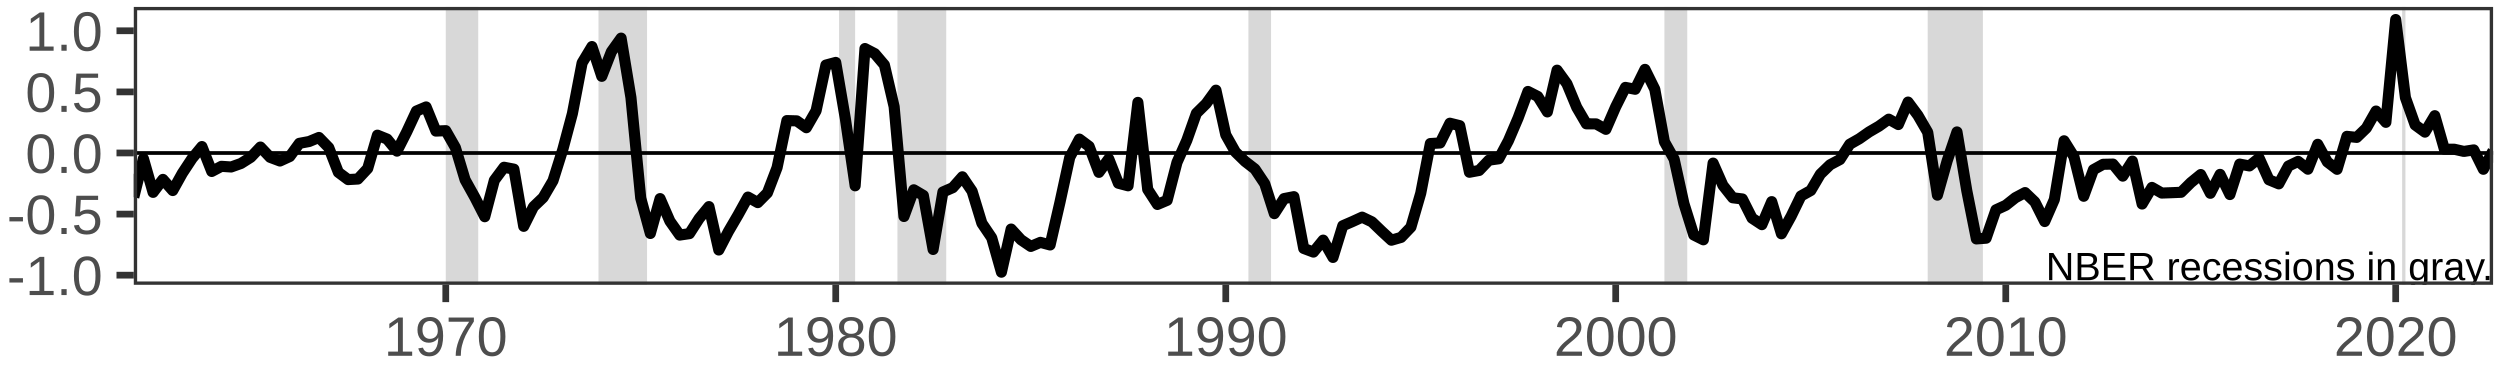
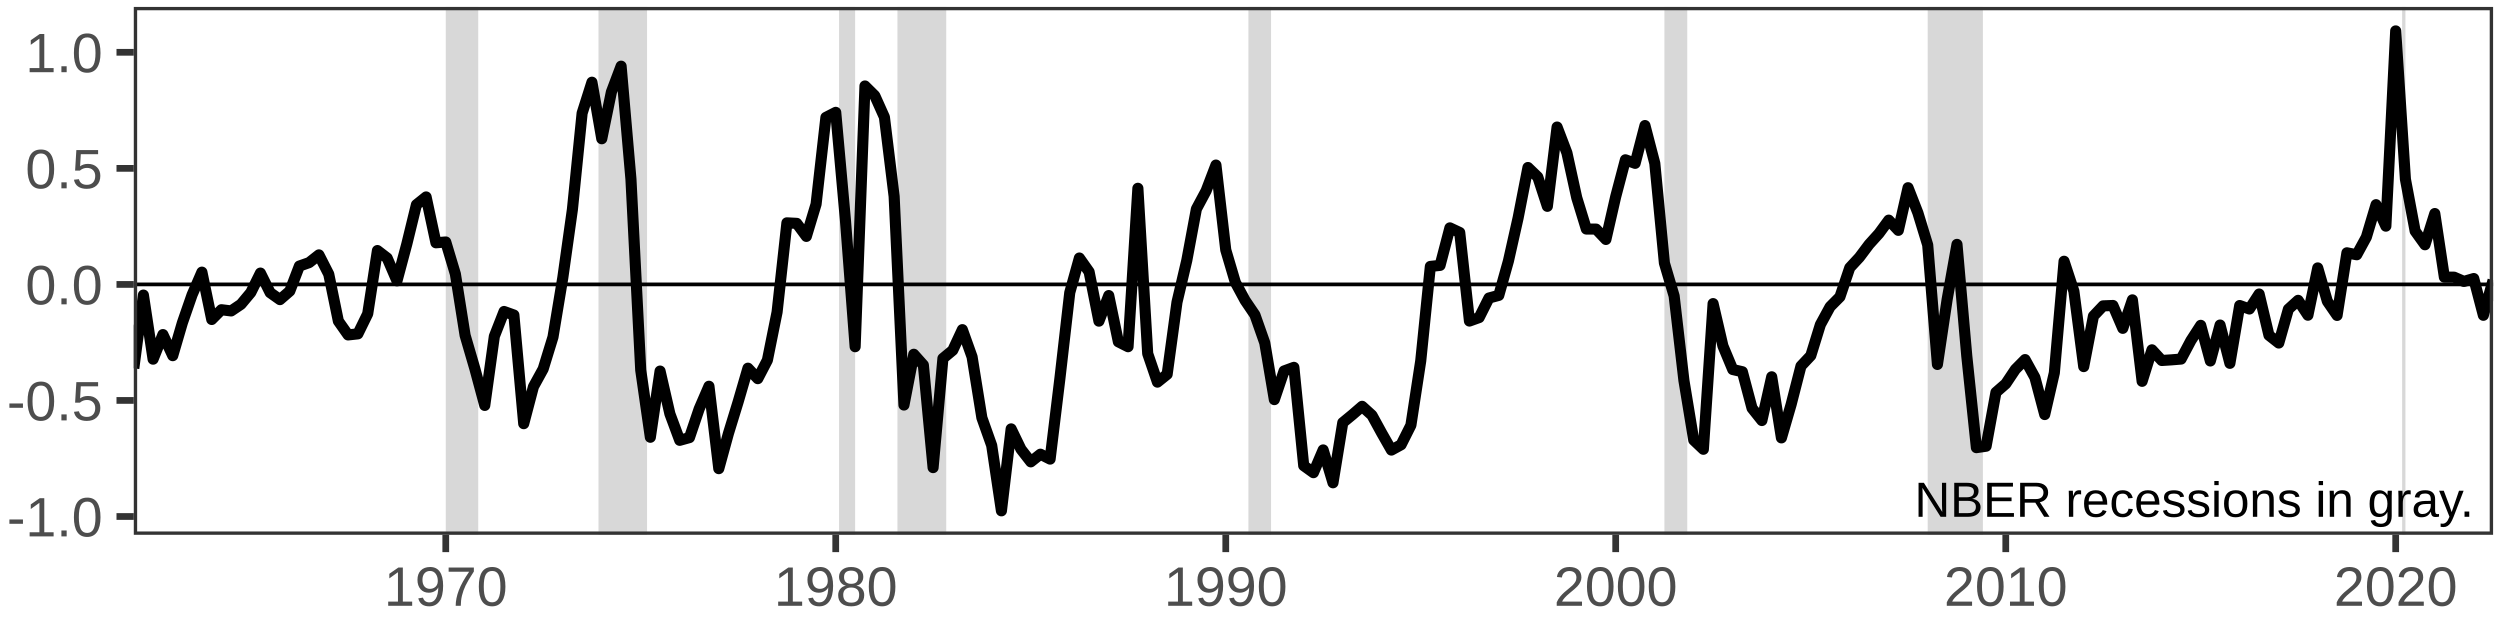
- <svg xmlns="http://www.w3.org/2000/svg" class="svglite" width="720.00pt" height="108.00pt" viewBox="0 0 720.00 108.00">
+ <svg xmlns="http://www.w3.org/2000/svg" class="svglite" width="720.00pt" height="180.00pt" viewBox="0 0 720.00 180.00">
  <defs>
    <style type="text/css">
    .svglite line, .svglite polyline, .svglite polygon, .svglite path, .svglite rect, .svglite circle {
      fill: none;
      stroke: #000000;
      stroke-linecap: round;
      stroke-linejoin: round;
      stroke-miterlimit: 10.00;
    }
    .svglite text {
      white-space: pre;
    }
  </style>
  </defs>
  <rect width="100%" height="100%" style="stroke: none; fill: none;" />
  <defs>
-     <clipPath id="cpMC4wMHw3MjAuMDB8MC4wMHwxMDguMDA=">
-       <rect x="0.00" y="0.00" width="720.00" height="108.00" />
+     <clipPath id="cpMC4wMHw3MjAuMDB8MC4wMHwxODAuMDA=">
+       <rect x="0.00" y="0.00" width="720.00" height="180.00" />
    </clipPath>
  </defs>
-   <g clip-path="url(#cpMC4wMHw3MjAuMDB8MC4wMHwxMDguMDA=)">
+   <g clip-path="url(#cpMC4wMHw3MjAuMDB8MC4wMHwxODAuMDA=)">
</g>
  <defs>
-     <clipPath id="cpMzguNTN8NzE4LjAxfDEuOTl8ODIuMDM=">
-       <rect x="38.53" y="1.99" width="679.48" height="80.04" />
+     <clipPath id="cpMzguNTN8NzE4LjAxfDEuOTl8MTU0LjAz">
+       <rect x="38.53" y="1.99" width="679.48" height="152.04" />
    </clipPath>
  </defs>
-   <g clip-path="url(#cpMzguNTN8NzE4LjAxfDEuOTl8ODIuMDM=)">
-     <rect x="128.38" y="1.99" width="9.35" height="80.04" style="stroke-width: 1.07; stroke: none; stroke-linecap: butt; stroke-linejoin: miter; fill: #B3B3B3; fill-opacity: 0.50;" />
-     <rect x="172.36" y="1.99" width="13.99" height="80.04" style="stroke-width: 1.07; stroke: none; stroke-linecap: butt; stroke-linejoin: miter; fill: #B3B3B3; fill-opacity: 0.50;" />
-     <rect x="241.64" y="1.99" width="4.64" height="80.04" style="stroke-width: 1.07; stroke: none; stroke-linecap: butt; stroke-linejoin: miter; fill: #B3B3B3; fill-opacity: 0.50;" />
-     <rect x="258.46" y="1.99" width="14.05" height="80.04" style="stroke-width: 1.07; stroke: none; stroke-linecap: butt; stroke-linejoin: miter; fill: #B3B3B3; fill-opacity: 0.50;" />
-     <rect x="359.54" y="1.99" width="6.52" height="80.04" style="stroke-width: 1.07; stroke: none; stroke-linecap: butt; stroke-linejoin: miter; fill: #B3B3B3; fill-opacity: 0.50;" />
-     <rect x="479.35" y="1.99" width="6.58" height="80.04" style="stroke-width: 1.07; stroke: none; stroke-linecap: butt; stroke-linejoin: miter; fill: #B3B3B3; fill-opacity: 0.50;" />
-     <rect x="555.18" y="1.99" width="15.90" height="80.04" style="stroke-width: 1.07; stroke: none; stroke-linecap: butt; stroke-linejoin: miter; fill: #B3B3B3; fill-opacity: 0.50;" />
-     <rect x="691.81" y="1.99" width="0.95" height="80.04" style="stroke-width: 1.07; stroke: none; stroke-linecap: butt; stroke-linejoin: miter; fill: #B3B3B3; fill-opacity: 0.50;" />
-     <line x1="38.53" y1="44.06" x2="718.01" y2="44.06" style="stroke-width: 1.07; stroke-linecap: butt;" />
-     <polyline points="38.53,56.79 41.30,45.68 44.09,55.40 46.92,51.67 49.75,54.87 52.52,49.89 55.32,45.64 58.15,42.21 60.98,49.38 63.77,47.90 66.57,48.09 69.40,47.08 72.23,45.29 75.00,42.35 77.80,45.31 80.63,46.37 83.46,45.07 86.22,41.28 89.02,40.76 91.85,39.59 94.68,42.51 97.45,49.63 100.25,51.72 103.07,51.56 105.90,48.52 108.70,38.93 111.50,40.06 114.33,43.52 117.16,37.94 119.93,31.98 122.72,30.80 125.55,37.75 128.38,37.63 131.15,42.49 133.95,51.79 136.78,56.88 139.61,62.41 142.37,51.93 145.17,48.17 148.00,48.71 150.83,65.18 153.63,59.57 156.43,56.89 159.26,52.05 162.09,43.04 164.85,32.71 167.65,18.11 170.48,13.41 173.31,21.98 176.08,14.89 178.88,10.98 181.71,28.10 184.53,57.06 187.30,67.24 190.10,57.20 192.93,63.69 195.76,67.70 198.56,67.29 201.36,62.93 204.18,59.50 207.01,72.00 209.78,66.67 212.58,61.88 215.41,56.76 218.24,58.35 221.01,55.55 223.80,48.26 226.63,34.73 229.46,34.81 232.23,36.78 235.03,31.90 237.86,18.74 240.69,17.98 243.48,34.30 246.28,53.51 249.11,13.98 251.94,15.45 254.71,18.71 257.51,30.72 260.34,62.35 263.17,54.66 265.93,56.29 268.73,71.84 271.56,55.29 274.39,54.05 277.16,50.92 279.96,55.05 282.78,64.29 285.61,68.48 288.41,78.39 291.21,65.97 294.04,69.05 296.87,70.97 299.64,69.80 302.43,70.55 305.26,58.29 308.09,45.30 310.86,40.06 313.66,42.15 316.49,49.64 319.32,45.75 322.09,52.77 324.88,53.51 327.71,29.49 330.54,54.56 333.34,58.88 336.14,57.69 338.97,46.77 341.80,40.42 344.56,32.63 347.36,29.87 350.19,25.97 353.02,38.84 355.79,43.76 358.59,46.49 361.42,48.68 364.25,52.92 367.01,61.53 369.81,57.19 372.64,56.64 375.47,71.55 378.27,72.60 381.07,69.16 383.90,74.14 386.72,65.02 389.49,63.82 392.29,62.54 395.12,63.90 397.95,66.62 400.72,69.18 403.51,68.37 406.34,65.41 409.17,55.66 411.94,41.34 414.74,41.18 417.57,35.49 420.40,36.19 423.20,49.61 425.99,49.09 428.82,46.12 431.65,45.73 434.42,40.53 437.22,33.97 440.05,26.34 442.88,27.78 445.64,32.23 448.44,20.21 451.27,24.12 454.10,30.92 456.87,35.66 459.67,35.68 462.50,37.25 465.32,30.76 468.12,25.17 470.92,25.71 473.75,19.98 476.58,25.70 479.35,40.83 482.15,45.82 484.97,58.64 487.80,67.67 490.57,69.06 493.37,46.98 496.20,53.39 499.03,56.96 501.80,57.30 504.59,62.83 507.42,64.70 510.25,58.07 513.05,67.33 515.85,62.26 518.68,56.44 521.51,54.86 524.27,50.16 527.07,47.45 529.90,45.95 532.73,41.54 535.50,39.96 538.30,38.00 541.13,36.35 543.96,34.32 546.72,35.87 549.52,29.40 552.35,33.21 555.18,38.09 557.98,56.20 560.78,46.33 563.61,38.00 566.43,54.90 569.20,68.81 572.00,68.60 574.83,60.43 577.66,59.13 580.43,56.94 583.22,55.46 586.05,58.17 588.88,63.80 591.65,57.47 594.45,40.55 597.28,45.09 600.11,56.52 602.91,48.87 605.70,47.32 608.53,47.26 611.36,50.72 614.13,46.40 616.93,58.76 619.76,53.98 622.59,55.60 625.35,55.50 628.15,55.38 630.98,52.58 633.81,50.27 636.58,55.67 639.38,50.22 642.21,56.03 645.03,47.26 647.83,47.79 650.63,45.52 653.46,51.78 656.29,52.95 659.06,47.82 661.86,46.48 664.68,48.73 667.51,41.56 670.28,46.63 673.08,48.76 675.91,39.27 678.74,39.57 681.51,36.89 684.30,31.98 687.13,35.23 689.96,5.63 692.76,28.12 695.56,35.98 698.39,38.05 701.22,33.32 703.98,42.97 706.78,42.97 709.61,43.61 712.44,43.17 715.21,48.75 718.01,43.42 " style="stroke-width: 3.20; stroke-linecap: butt;" />
-     <text x="718.01" y="80.69" text-anchor="end" style="font-size: 11.38px; font-family: &quot;Arial&quot;;" textLength="129.62px" lengthAdjust="spacingAndGlyphs">NBER recessions in gray.</text>
-     <rect x="38.53" y="1.99" width="679.48" height="80.04" style="stroke-width: 1.94; stroke: #333333;" />
+   <g clip-path="url(#cpMzguNTN8NzE4LjAxfDEuOTl8MTU0LjAz)">
+     <rect x="128.38" y="1.99" width="9.35" height="152.04" style="stroke-width: 1.07; stroke: none; stroke-linecap: butt; stroke-linejoin: miter; fill: #B3B3B3; fill-opacity: 0.50;" />
+     <rect x="172.36" y="1.99" width="13.99" height="152.04" style="stroke-width: 1.07; stroke: none; stroke-linecap: butt; stroke-linejoin: miter; fill: #B3B3B3; fill-opacity: 0.50;" />
+     <rect x="241.64" y="1.99" width="4.64" height="152.04" style="stroke-width: 1.07; stroke: none; stroke-linecap: butt; stroke-linejoin: miter; fill: #B3B3B3; fill-opacity: 0.50;" />
+     <rect x="258.46" y="1.99" width="14.05" height="152.04" style="stroke-width: 1.07; stroke: none; stroke-linecap: butt; stroke-linejoin: miter; fill: #B3B3B3; fill-opacity: 0.50;" />
+     <rect x="359.54" y="1.99" width="6.52" height="152.04" style="stroke-width: 1.07; stroke: none; stroke-linecap: butt; stroke-linejoin: miter; fill: #B3B3B3; fill-opacity: 0.50;" />
+     <rect x="479.35" y="1.99" width="6.58" height="152.04" style="stroke-width: 1.07; stroke: none; stroke-linecap: butt; stroke-linejoin: miter; fill: #B3B3B3; fill-opacity: 0.50;" />
+     <rect x="555.18" y="1.99" width="15.90" height="152.04" style="stroke-width: 1.07; stroke: none; stroke-linecap: butt; stroke-linejoin: miter; fill: #B3B3B3; fill-opacity: 0.50;" />
+     <rect x="691.81" y="1.99" width="0.95" height="152.04" style="stroke-width: 1.07; stroke: none; stroke-linecap: butt; stroke-linejoin: miter; fill: #B3B3B3; fill-opacity: 0.50;" />
+     <line x1="38.53" y1="81.91" x2="718.01" y2="81.91" style="stroke-width: 1.07; stroke-linecap: butt;" />
+     <polyline points="38.53,106.08 41.30,84.98 44.09,103.44 46.92,96.36 49.75,102.43 52.52,92.98 55.32,84.91 58.15,78.38 60.98,92.01 63.77,89.20 66.57,89.55 69.40,87.64 72.23,84.25 75.00,78.65 77.80,84.28 80.63,86.29 83.46,83.83 86.22,76.62 89.02,75.64 91.85,73.41 94.68,78.96 97.45,92.48 100.25,96.46 103.07,96.15 105.90,90.37 108.70,72.16 111.50,74.31 114.33,80.88 117.16,70.29 119.93,58.96 122.72,56.72 125.55,69.92 128.38,69.69 131.15,78.92 133.95,96.58 136.78,106.26 139.61,116.76 142.37,96.86 145.17,89.71 148.00,90.73 150.83,122.02 153.63,111.37 156.43,106.27 159.26,97.07 162.09,79.97 164.85,60.35 167.65,32.60 170.48,23.68 173.31,39.96 176.08,26.49 178.88,19.06 181.71,51.58 184.53,106.60 187.30,125.93 190.10,106.87 192.93,119.19 195.76,126.81 198.56,126.03 201.36,117.76 204.18,111.24 207.01,134.97 209.78,124.86 212.58,115.75 215.41,106.04 218.24,109.05 221.01,103.73 223.80,89.88 226.63,64.18 229.46,64.33 232.23,68.08 235.03,58.80 237.86,33.81 240.69,32.36 243.48,63.36 246.28,99.85 249.11,24.76 251.94,27.56 254.71,33.74 257.51,56.56 260.34,116.65 263.17,102.03 265.93,105.13 268.73,134.67 271.56,103.23 274.39,100.88 277.16,94.94 279.96,102.78 282.78,120.32 285.61,128.30 288.41,147.12 291.21,123.52 294.04,129.38 296.87,133.01 299.64,130.81 302.43,132.22 305.26,108.93 308.09,84.27 310.86,74.31 313.66,78.28 316.49,92.49 319.32,85.12 322.09,98.44 324.88,99.85 327.71,54.23 330.54,101.85 333.34,110.05 336.14,107.80 338.97,87.04 341.80,74.99 344.56,60.19 347.36,54.96 350.19,47.54 353.02,71.99 355.79,81.34 358.59,86.52 361.42,90.69 364.25,98.74 367.01,115.09 369.81,106.84 372.64,105.80 375.47,134.11 378.27,136.13 381.07,129.58 383.90,139.04 386.72,121.72 389.49,119.44 392.29,117.02 395.12,119.59 397.95,124.76 400.72,129.62 403.51,128.09 406.34,122.46 409.17,103.94 411.94,76.73 414.74,76.43 417.57,65.63 420.40,66.96 423.20,92.46 425.99,91.46 428.82,85.83 431.65,85.07 434.42,75.19 437.22,62.74 440.05,48.24 442.88,50.97 445.64,59.42 448.44,36.59 451.27,44.02 454.10,56.94 456.87,65.96 459.67,65.98 462.50,68.96 465.32,56.64 468.12,46.02 470.92,47.04 473.75,36.16 476.58,47.03 479.35,75.77 482.15,85.24 484.97,109.59 487.80,126.76 490.57,129.39 493.37,87.44 496.20,99.63 499.03,106.42 501.80,107.06 504.59,117.56 507.42,121.11 510.25,108.52 513.05,126.11 515.85,116.47 518.68,105.43 521.51,102.42 524.27,93.49 527.07,88.34 529.90,85.49 532.73,77.11 535.50,74.12 538.30,70.39 541.13,67.26 543.96,63.40 546.72,66.34 549.52,54.06 552.35,61.30 555.18,70.56 557.98,104.96 560.78,86.21 563.61,70.38 566.43,102.50 569.20,128.92 572.00,128.51 574.83,113.00 577.66,110.53 580.43,106.38 583.22,103.56 586.05,108.71 588.88,119.39 591.65,107.38 594.45,75.24 597.28,83.87 600.11,105.58 602.91,91.03 605.70,88.09 608.53,87.98 611.36,94.56 614.13,86.36 616.93,109.82 619.76,100.75 622.59,103.82 625.35,103.64 628.15,103.41 630.98,98.08 633.81,93.70 636.58,103.96 639.38,93.61 642.21,104.64 645.03,87.99 647.83,88.99 650.63,84.68 653.46,96.56 656.29,98.79 659.06,89.04 661.86,86.50 664.68,90.78 667.51,77.16 670.28,86.78 673.08,90.84 675.91,72.81 678.74,73.37 681.51,68.29 684.30,58.95 687.13,65.13 689.96,8.90 692.76,51.61 695.56,66.55 698.39,70.49 701.22,61.50 703.98,79.83 706.78,79.83 709.61,81.05 712.44,80.22 715.21,90.80 718.01,80.69 " style="stroke-width: 3.20; stroke-linecap: butt;" />
+     <text x="712.44" y="148.84" text-anchor="end" style="font-size: 14.23px; font-family: &quot;Arial&quot;;" textLength="161.98px" lengthAdjust="spacingAndGlyphs">NBER recessions in gray.</text>
+     <rect x="38.53" y="1.99" width="679.48" height="152.04" style="stroke-width: 1.94; stroke: #333333;" />
  </g>
-   <g clip-path="url(#cpMC4wMHw3MjAuMDB8MC4wMHwxMDguMDA=)">
-     <text x="29.56" y="84.99" text-anchor="end" style="font-size: 16.00px;fill: #4D4D4D; font-family: &quot;Arial&quot;;" textLength="27.57px" lengthAdjust="spacingAndGlyphs">-1.0</text>
-     <text x="29.56" y="67.39" text-anchor="end" style="font-size: 16.00px;fill: #4D4D4D; font-family: &quot;Arial&quot;;" textLength="27.57px" lengthAdjust="spacingAndGlyphs">-0.5</text>
-     <text x="29.56" y="49.80" text-anchor="end" style="font-size: 16.00px;fill: #4D4D4D; font-family: &quot;Arial&quot;;" textLength="22.24px" lengthAdjust="spacingAndGlyphs">0.0</text>
-     <text x="29.56" y="32.21" text-anchor="end" style="font-size: 16.00px;fill: #4D4D4D; font-family: &quot;Arial&quot;;" textLength="22.24px" lengthAdjust="spacingAndGlyphs">0.5</text>
-     <text x="29.56" y="14.61" text-anchor="end" style="font-size: 16.00px;fill: #4D4D4D; font-family: &quot;Arial&quot;;" textLength="22.24px" lengthAdjust="spacingAndGlyphs">1.0</text>
-     <polyline points="33.55,79.25 38.53,79.25 " style="stroke-width: 1.94; stroke: #333333; stroke-linecap: butt;" />
-     <polyline points="33.55,61.66 38.53,61.66 " style="stroke-width: 1.94; stroke: #333333; stroke-linecap: butt;" />
-     <polyline points="33.55,44.06 38.53,44.06 " style="stroke-width: 1.94; stroke: #333333; stroke-linecap: butt;" />
-     <polyline points="33.55,26.47 38.53,26.47 " style="stroke-width: 1.94; stroke: #333333; stroke-linecap: butt;" />
-     <polyline points="33.55,8.87 38.53,8.87 " style="stroke-width: 1.94; stroke: #333333; stroke-linecap: butt;" />
-     <polyline points="128.38,87.01 128.38,82.03 " style="stroke-width: 1.94; stroke: #333333; stroke-linecap: butt;" />
-     <polyline points="240.69,87.01 240.69,82.03 " style="stroke-width: 1.94; stroke: #333333; stroke-linecap: butt;" />
-     <polyline points="353.02,87.01 353.02,82.03 " style="stroke-width: 1.94; stroke: #333333; stroke-linecap: butt;" />
-     <polyline points="465.32,87.01 465.32,82.03 " style="stroke-width: 1.94; stroke: #333333; stroke-linecap: butt;" />
-     <polyline points="577.66,87.01 577.66,82.03 " style="stroke-width: 1.94; stroke: #333333; stroke-linecap: butt;" />
-     <polyline points="689.96,87.01 689.96,82.03 " style="stroke-width: 1.94; stroke: #333333; stroke-linecap: butt;" />
-     <text x="128.38" y="102.47" text-anchor="middle" style="font-size: 16.00px;fill: #4D4D4D; font-family: &quot;Arial&quot;;" textLength="35.60px" lengthAdjust="spacingAndGlyphs">1970</text>
-     <text x="240.69" y="102.47" text-anchor="middle" style="font-size: 16.00px;fill: #4D4D4D; font-family: &quot;Arial&quot;;" textLength="35.60px" lengthAdjust="spacingAndGlyphs">1980</text>
-     <text x="353.02" y="102.47" text-anchor="middle" style="font-size: 16.00px;fill: #4D4D4D; font-family: &quot;Arial&quot;;" textLength="35.60px" lengthAdjust="spacingAndGlyphs">1990</text>
-     <text x="465.32" y="102.47" text-anchor="middle" style="font-size: 16.00px;fill: #4D4D4D; font-family: &quot;Arial&quot;;" textLength="35.60px" lengthAdjust="spacingAndGlyphs">2000</text>
-     <text x="577.66" y="102.47" text-anchor="middle" style="font-size: 16.00px;fill: #4D4D4D; font-family: &quot;Arial&quot;;" textLength="35.60px" lengthAdjust="spacingAndGlyphs">2010</text>
-     <text x="689.96" y="102.47" text-anchor="middle" style="font-size: 16.00px;fill: #4D4D4D; font-family: &quot;Arial&quot;;" textLength="35.60px" lengthAdjust="spacingAndGlyphs">2020</text>
+   <g clip-path="url(#cpMC4wMHw3MjAuMDB8MC4wMHwxODAuMDA=)">
+     <text x="29.56" y="154.49" text-anchor="end" style="font-size: 16.00px;fill: #4D4D4D; font-family: &quot;Arial&quot;;" textLength="27.57px" lengthAdjust="spacingAndGlyphs">-1.0</text>
+     <text x="29.56" y="121.07" text-anchor="end" style="font-size: 16.00px;fill: #4D4D4D; font-family: &quot;Arial&quot;;" textLength="27.57px" lengthAdjust="spacingAndGlyphs">-0.5</text>
+     <text x="29.56" y="87.65" text-anchor="end" style="font-size: 16.00px;fill: #4D4D4D; font-family: &quot;Arial&quot;;" textLength="22.24px" lengthAdjust="spacingAndGlyphs">0.0</text>
+     <text x="29.56" y="54.23" text-anchor="end" style="font-size: 16.00px;fill: #4D4D4D; font-family: &quot;Arial&quot;;" textLength="22.24px" lengthAdjust="spacingAndGlyphs">0.5</text>
+     <text x="29.56" y="20.80" text-anchor="end" style="font-size: 16.00px;fill: #4D4D4D; font-family: &quot;Arial&quot;;" textLength="22.24px" lengthAdjust="spacingAndGlyphs">1.0</text>
+     <polyline points="33.55,148.75 38.53,148.75 " style="stroke-width: 1.94; stroke: #333333; stroke-linecap: butt;" />
+     <polyline points="33.55,115.33 38.53,115.33 " style="stroke-width: 1.94; stroke: #333333; stroke-linecap: butt;" />
+     <polyline points="33.55,81.91 38.53,81.91 " style="stroke-width: 1.94; stroke: #333333; stroke-linecap: butt;" />
+     <polyline points="33.55,48.49 38.53,48.49 " style="stroke-width: 1.94; stroke: #333333; stroke-linecap: butt;" />
+     <polyline points="33.55,15.07 38.53,15.07 " style="stroke-width: 1.94; stroke: #333333; stroke-linecap: butt;" />
+     <polyline points="128.38,159.01 128.38,154.03 " style="stroke-width: 1.94; stroke: #333333; stroke-linecap: butt;" />
+     <polyline points="240.69,159.01 240.69,154.03 " style="stroke-width: 1.94; stroke: #333333; stroke-linecap: butt;" />
+     <polyline points="353.02,159.01 353.02,154.03 " style="stroke-width: 1.94; stroke: #333333; stroke-linecap: butt;" />
+     <polyline points="465.32,159.01 465.32,154.03 " style="stroke-width: 1.94; stroke: #333333; stroke-linecap: butt;" />
+     <polyline points="577.66,159.01 577.66,154.03 " style="stroke-width: 1.94; stroke: #333333; stroke-linecap: butt;" />
+     <polyline points="689.96,159.01 689.96,154.03 " style="stroke-width: 1.94; stroke: #333333; stroke-linecap: butt;" />
+     <text x="128.38" y="174.47" text-anchor="middle" style="font-size: 16.00px;fill: #4D4D4D; font-family: &quot;Arial&quot;;" textLength="35.60px" lengthAdjust="spacingAndGlyphs">1970</text>
+     <text x="240.69" y="174.47" text-anchor="middle" style="font-size: 16.00px;fill: #4D4D4D; font-family: &quot;Arial&quot;;" textLength="35.60px" lengthAdjust="spacingAndGlyphs">1980</text>
+     <text x="353.02" y="174.47" text-anchor="middle" style="font-size: 16.00px;fill: #4D4D4D; font-family: &quot;Arial&quot;;" textLength="35.60px" lengthAdjust="spacingAndGlyphs">1990</text>
+     <text x="465.32" y="174.47" text-anchor="middle" style="font-size: 16.00px;fill: #4D4D4D; font-family: &quot;Arial&quot;;" textLength="35.60px" lengthAdjust="spacingAndGlyphs">2000</text>
+     <text x="577.66" y="174.47" text-anchor="middle" style="font-size: 16.00px;fill: #4D4D4D; font-family: &quot;Arial&quot;;" textLength="35.60px" lengthAdjust="spacingAndGlyphs">2010</text>
+     <text x="689.96" y="174.47" text-anchor="middle" style="font-size: 16.00px;fill: #4D4D4D; font-family: &quot;Arial&quot;;" textLength="35.60px" lengthAdjust="spacingAndGlyphs">2020</text>
  </g>
</svg>
